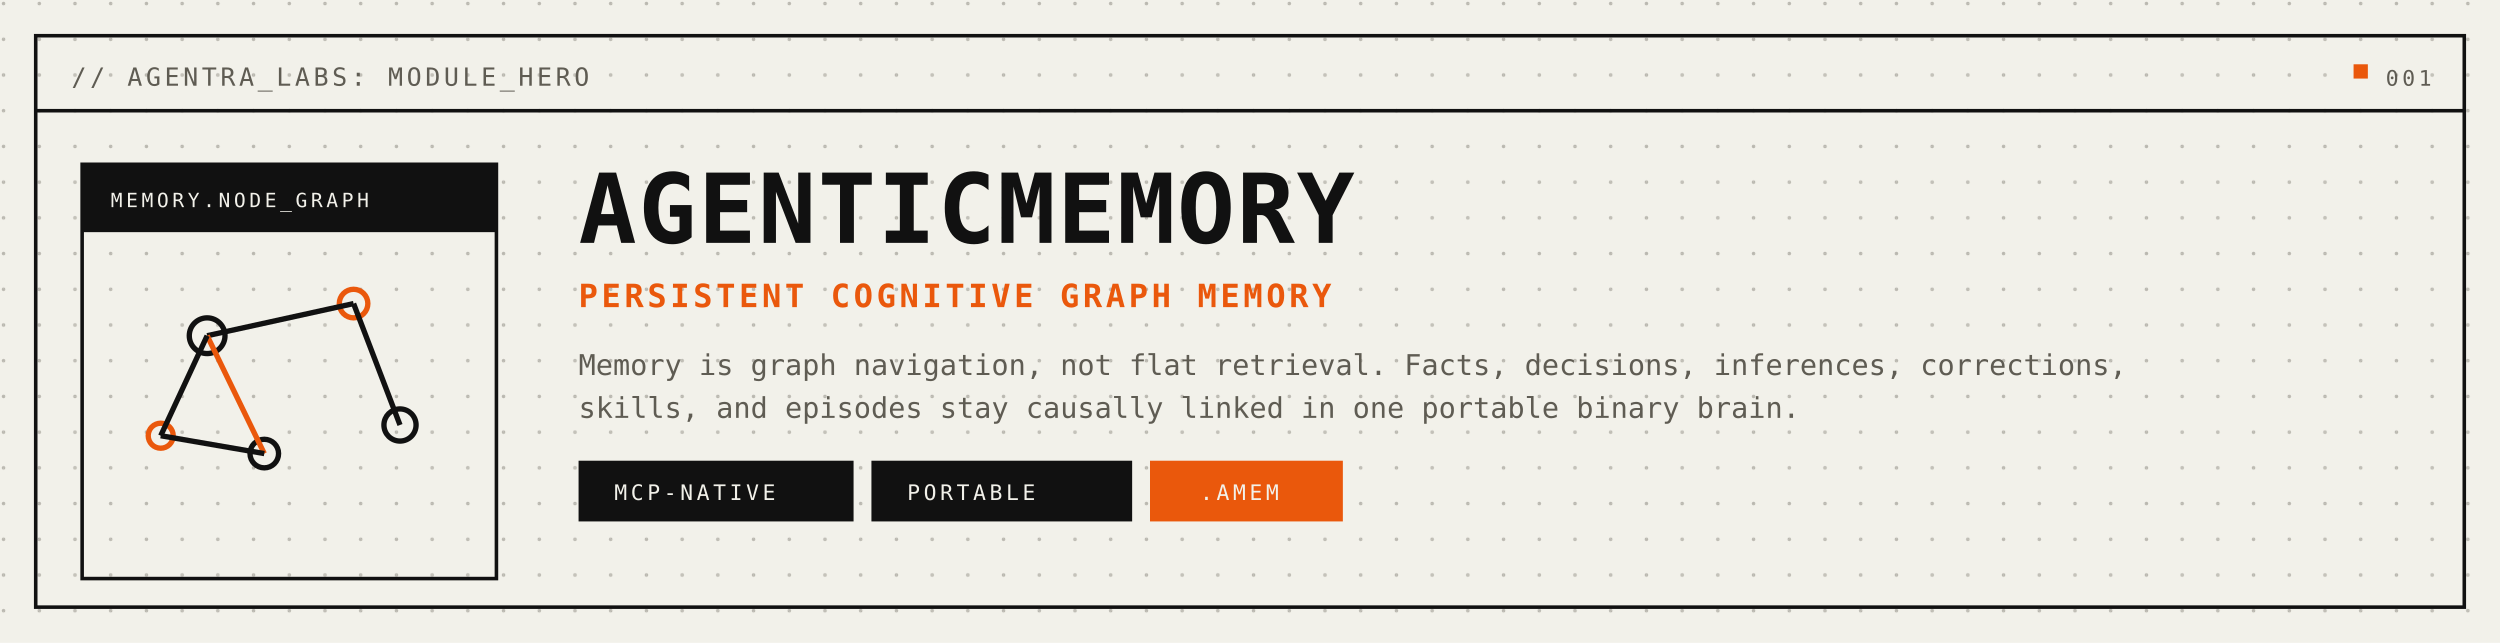
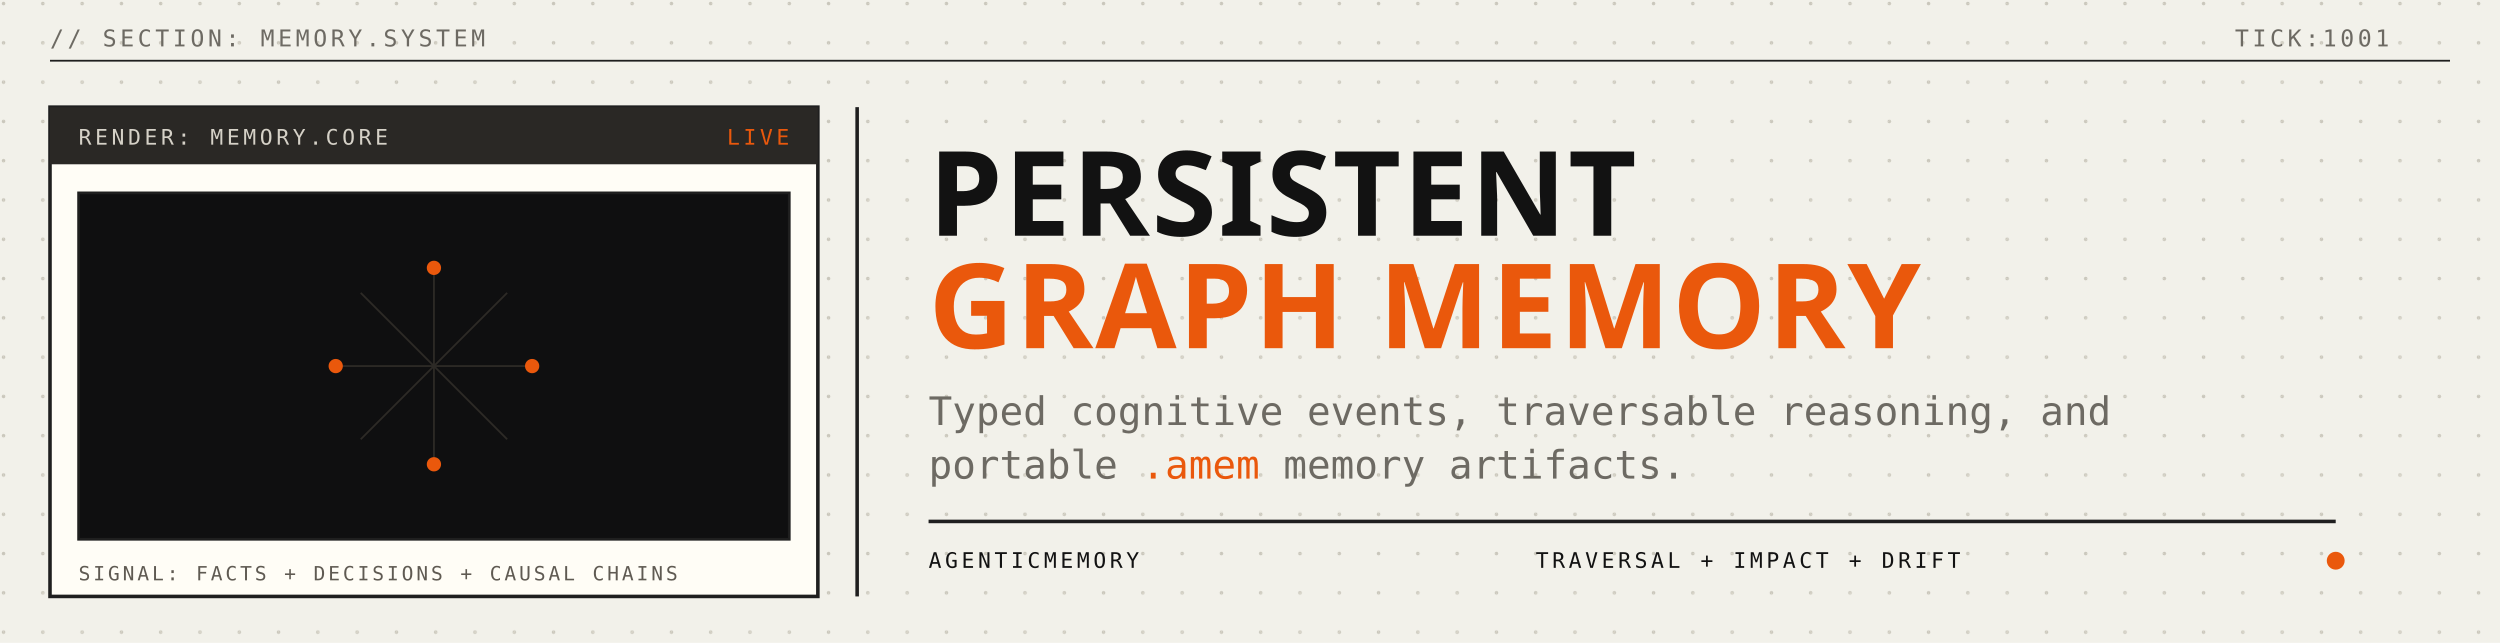
- <svg xmlns="http://www.w3.org/2000/svg" viewBox="0 0 1400 360" role="img" aria-label="AgenticMemory GitHub hero pane">
+ <svg xmlns="http://www.w3.org/2000/svg" viewBox="0 0 1400 360" role="img" aria-label="AgenticMemory hero pane in Agentra design system">
  <defs>
-     <pattern id="grid" width="20" height="20" patternUnits="userSpaceOnUse">
-       <circle cx="2" cy="2" r="1" fill="#b8b6ae" />
+     <pattern id="grid" width="22" height="22" patternUnits="userSpaceOnUse">
+       <circle cx="2" cy="2" r="1" fill="#c9c6bb" />
    </pattern>
+     <style>
+       .ink { fill:#121212; }
+       .muted { fill:#6d6a63; }
+       .accent { fill:#ea580c; }
+       .mono { font-family:'IBM Plex Mono','JetBrains Mono',monospace; }
+       .sans { font-family:'Sora','Space Grotesk',sans-serif; }
+     </style>
  </defs>
  <rect width="1400" height="360" fill="#f2f1ea" />
  <rect width="1400" height="360" fill="url(#grid)" />
-   <rect x="20" y="20" width="1360" height="320" fill="none" stroke="#111111" stroke-width="2" />
-   <line x1="20" y1="62" x2="1380" y2="62" stroke="#111111" stroke-width="2" />
-   <text x="40" y="48" font-family="'JetBrains Mono', monospace" font-size="14" fill="#5f5c53" letter-spacing="2"> // AGENTRA_LABS: MODULE_HERO</text>
-   <rect x="1318" y="36" width="8" height="8" fill="#ea580c" />
-   <text x="1336" y="48" font-family="'JetBrains Mono', monospace" font-size="12" fill="#5f5c53" letter-spacing="2">001</text>
-   <rect x="46" y="92" width="232" height="232" fill="none" stroke="#111111" stroke-width="2" />
-   <rect x="46" y="92" width="232" height="38" fill="#111111" />
-   <text x="62" y="116" font-family="'JetBrains Mono', monospace" font-size="11" fill="#f2f1ea" letter-spacing="2">MEMORY.NODE_GRAPH</text>
-   <circle cx="116" cy="188" r="10" fill="none" stroke="#111111" stroke-width="3" />
-   <circle cx="198" cy="170" r="8" fill="none" stroke="#ea580c" stroke-width="3" />
-   <circle cx="224" cy="238" r="9" fill="none" stroke="#111111" stroke-width="3" />
-   <circle cx="148" cy="254" r="8" fill="none" stroke="#111111" stroke-width="3" />
-   <circle cx="90" cy="244" r="7" fill="none" stroke="#ea580c" stroke-width="3" />
-   <line x1="116" y1="188" x2="198" y2="170" stroke="#111111" stroke-width="3" />
-   <line x1="198" y1="170" x2="224" y2="238" stroke="#111111" stroke-width="3" />
-   <line x1="116" y1="188" x2="148" y2="254" stroke="#ea580c" stroke-width="3" />
-   <line x1="90" y1="244" x2="148" y2="254" stroke="#111111" stroke-width="3" />
-   <line x1="116" y1="188" x2="90" y2="244" stroke="#111111" stroke-width="3" />
-   <text x="324" y="136" font-family="'JetBrains Mono', monospace" font-size="54" fill="#111111" font-weight="700" letter-spacing="1">AGENTICMEMORY</text>
-   <text x="324" y="172" font-family="'JetBrains Mono', monospace" font-size="18" fill="#ea580c" font-weight="700" letter-spacing="2">PERSISTENT COGNITIVE GRAPH MEMORY</text>
-   <text x="324" y="210" font-family="'JetBrains Mono', monospace" font-size="16" fill="#5f5c53">
-     Memory is graph navigation, not flat retrieval. Facts, decisions, inferences, corrections,
-   </text>
-   <text x="324" y="234" font-family="'JetBrains Mono', monospace" font-size="16" fill="#5f5c53">
-     skills, and episodes stay causally linked in one portable binary brain.
-   </text>
-   <rect x="324" y="258" width="154" height="34" fill="#111111" />
-   <text x="344" y="280" font-family="'JetBrains Mono', monospace" font-size="12" fill="#f2f1ea" letter-spacing="2">MCP-NATIVE</text>
-   <rect x="488" y="258" width="146" height="34" fill="#111111" />
-   <text x="508" y="280" font-family="'JetBrains Mono', monospace" font-size="12" fill="#f2f1ea" letter-spacing="2">PORTABLE</text>
-   <rect x="644" y="258" width="108" height="34" fill="#ea580c" />
-   <text x="672" y="280" font-family="'JetBrains Mono', monospace" font-size="12" fill="#f2f1ea" letter-spacing="2">.AMEM</text>
+   <line x1="28" y1="34" x2="1372" y2="34" stroke="#1f1f1f" stroke-width="1" />
+   <text x="28" y="26" class="mono muted" font-size="13" letter-spacing="2">// SECTION: MEMORY.SYSTEM</text>
+   <text x="1338" y="26" class="mono muted" font-size="13" text-anchor="end" letter-spacing="2">TICK:1001</text>
+   <rect x="28" y="60" width="430" height="274" fill="#fffdf6" stroke="#1f1f1f" stroke-width="2" />
+   <rect x="28" y="60" width="430" height="32" fill="#2a2825" />
+   <text x="44" y="81" class="mono" font-size="12" fill="#d5d1c7" letter-spacing="2">RENDER: MEMORY.CORE</text>
+   <text x="442" y="81" class="mono accent" font-size="12" text-anchor="end" letter-spacing="2">LIVE</text>
+   <rect x="44" y="108" width="398" height="194" fill="#0f0f10" stroke="#1f1f1f" stroke-width="1.5" />
+   <line x1="243" y1="150" x2="243" y2="260" stroke="#2d2a26" />
+   <line x1="188" y1="205" x2="298" y2="205" stroke="#2d2a26" />
+   <line x1="202" y1="164" x2="284" y2="246" stroke="#2d2a26" />
+   <line x1="284" y1="164" x2="202" y2="246" stroke="#2d2a26" />
+   <circle cx="243" cy="150" r="4" fill="#ea580c" />
+   <circle cx="243" cy="260" r="4" fill="#ea580c" />
+   <circle cx="188" cy="205" r="4" fill="#ea580c" />
+   <circle cx="298" cy="205" r="4" fill="#ea580c" />
+   <text x="44" y="325" class="mono" font-size="11" fill="#5f5a52" letter-spacing="1.6">SIGNAL: FACTS + DECISIONS + CAUSAL CHAINS</text>
+   <line x1="480" y1="60" x2="480" y2="334" stroke="#1f1f1f" stroke-width="2" />
+   <text x="520" y="132" class="sans ink" font-size="66" font-weight="700" letter-spacing="1">PERSISTENT</text>
+   <text x="520" y="195" class="sans accent" font-size="66" font-weight="700" letter-spacing="1">GRAPH MEMORY</text>
+   <text x="520" y="238" class="mono muted" font-size="22">Typed cognitive events, traversable reasoning, and</text>
+   <text x="520" y="268" class="mono muted" font-size="22">portable <tspan class="accent">.amem</tspan> memory artifacts.</text>
+   <line x1="520" y1="292" x2="1308" y2="292" stroke="#1f1f1f" stroke-width="2" />
+   <text x="520" y="318" class="mono ink" font-size="12" letter-spacing="2">AGENTICMEMORY</text>
+   <text x="860" y="318" class="mono ink" font-size="12" letter-spacing="2">TRAVERSAL + IMPACT + DRIFT</text>
+   <circle cx="1308" cy="314" r="5" fill="#ea580c" />
</svg>
